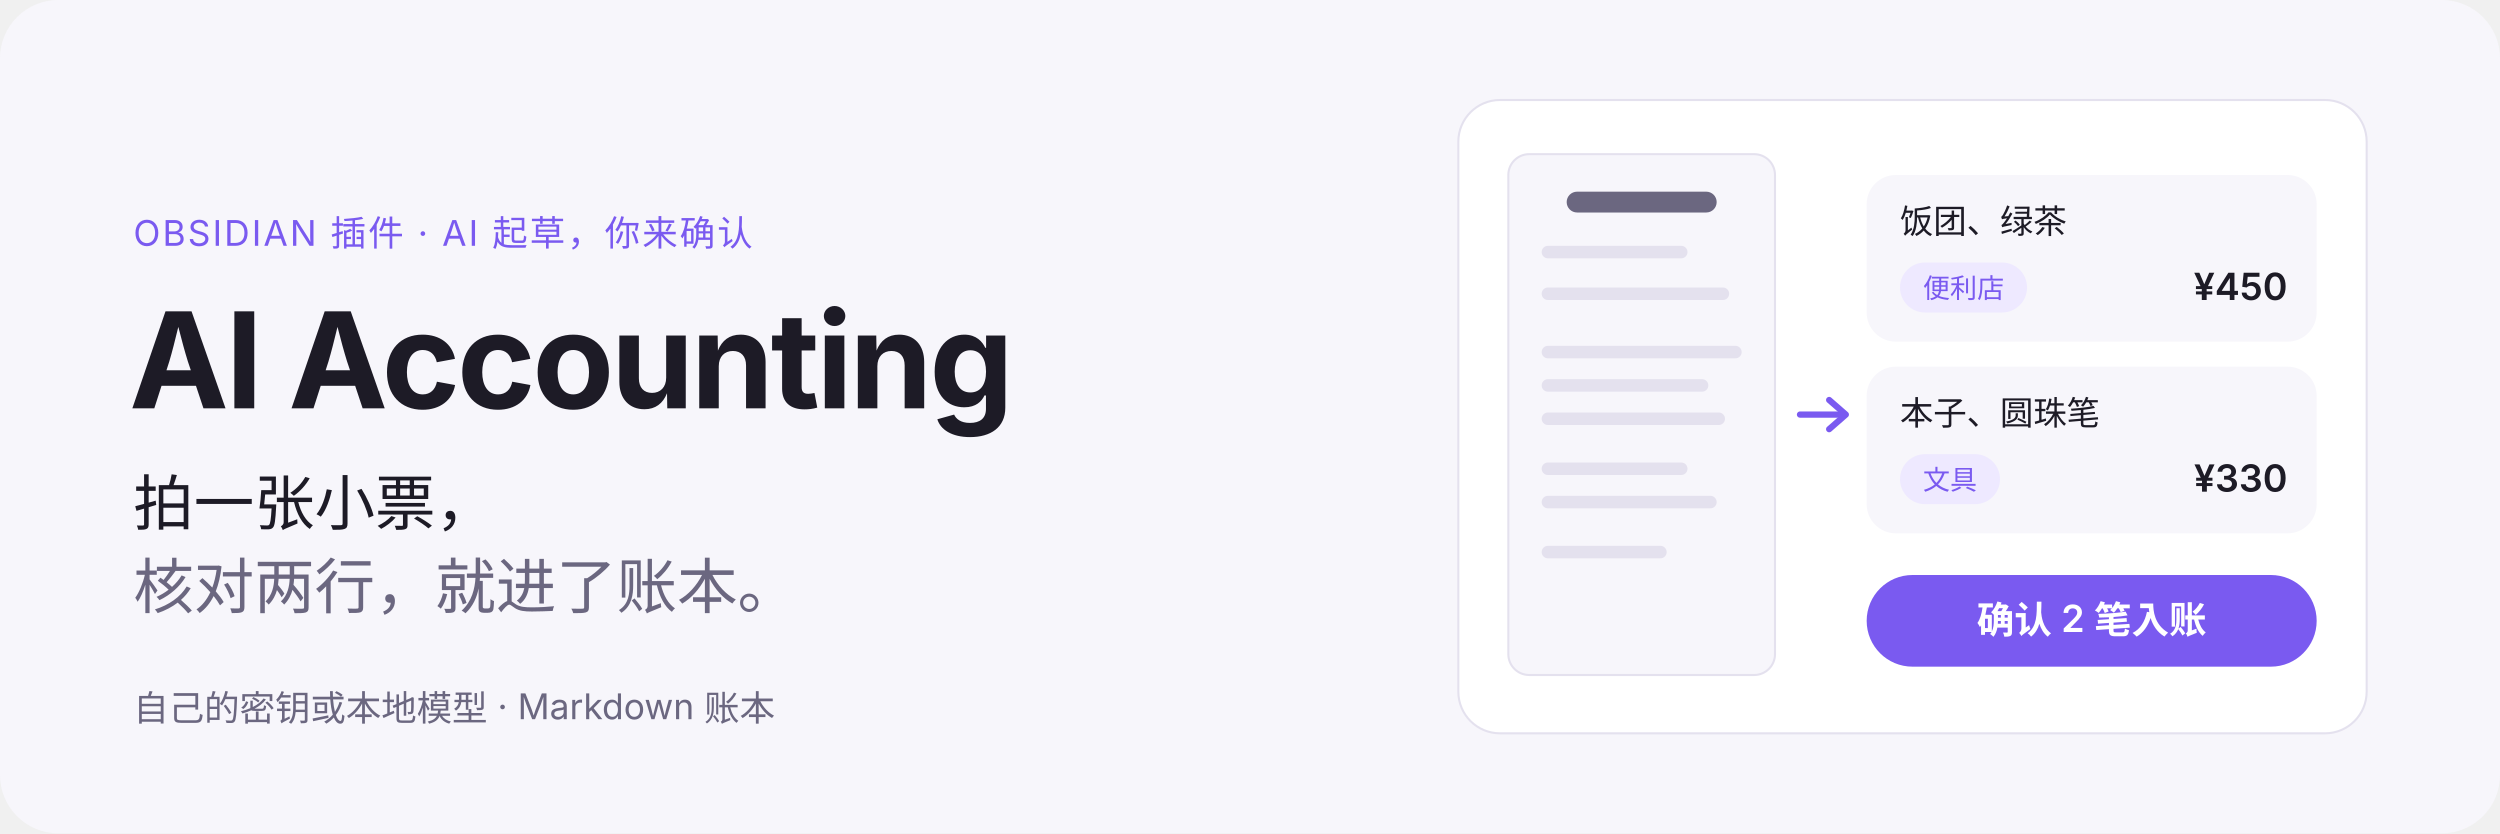
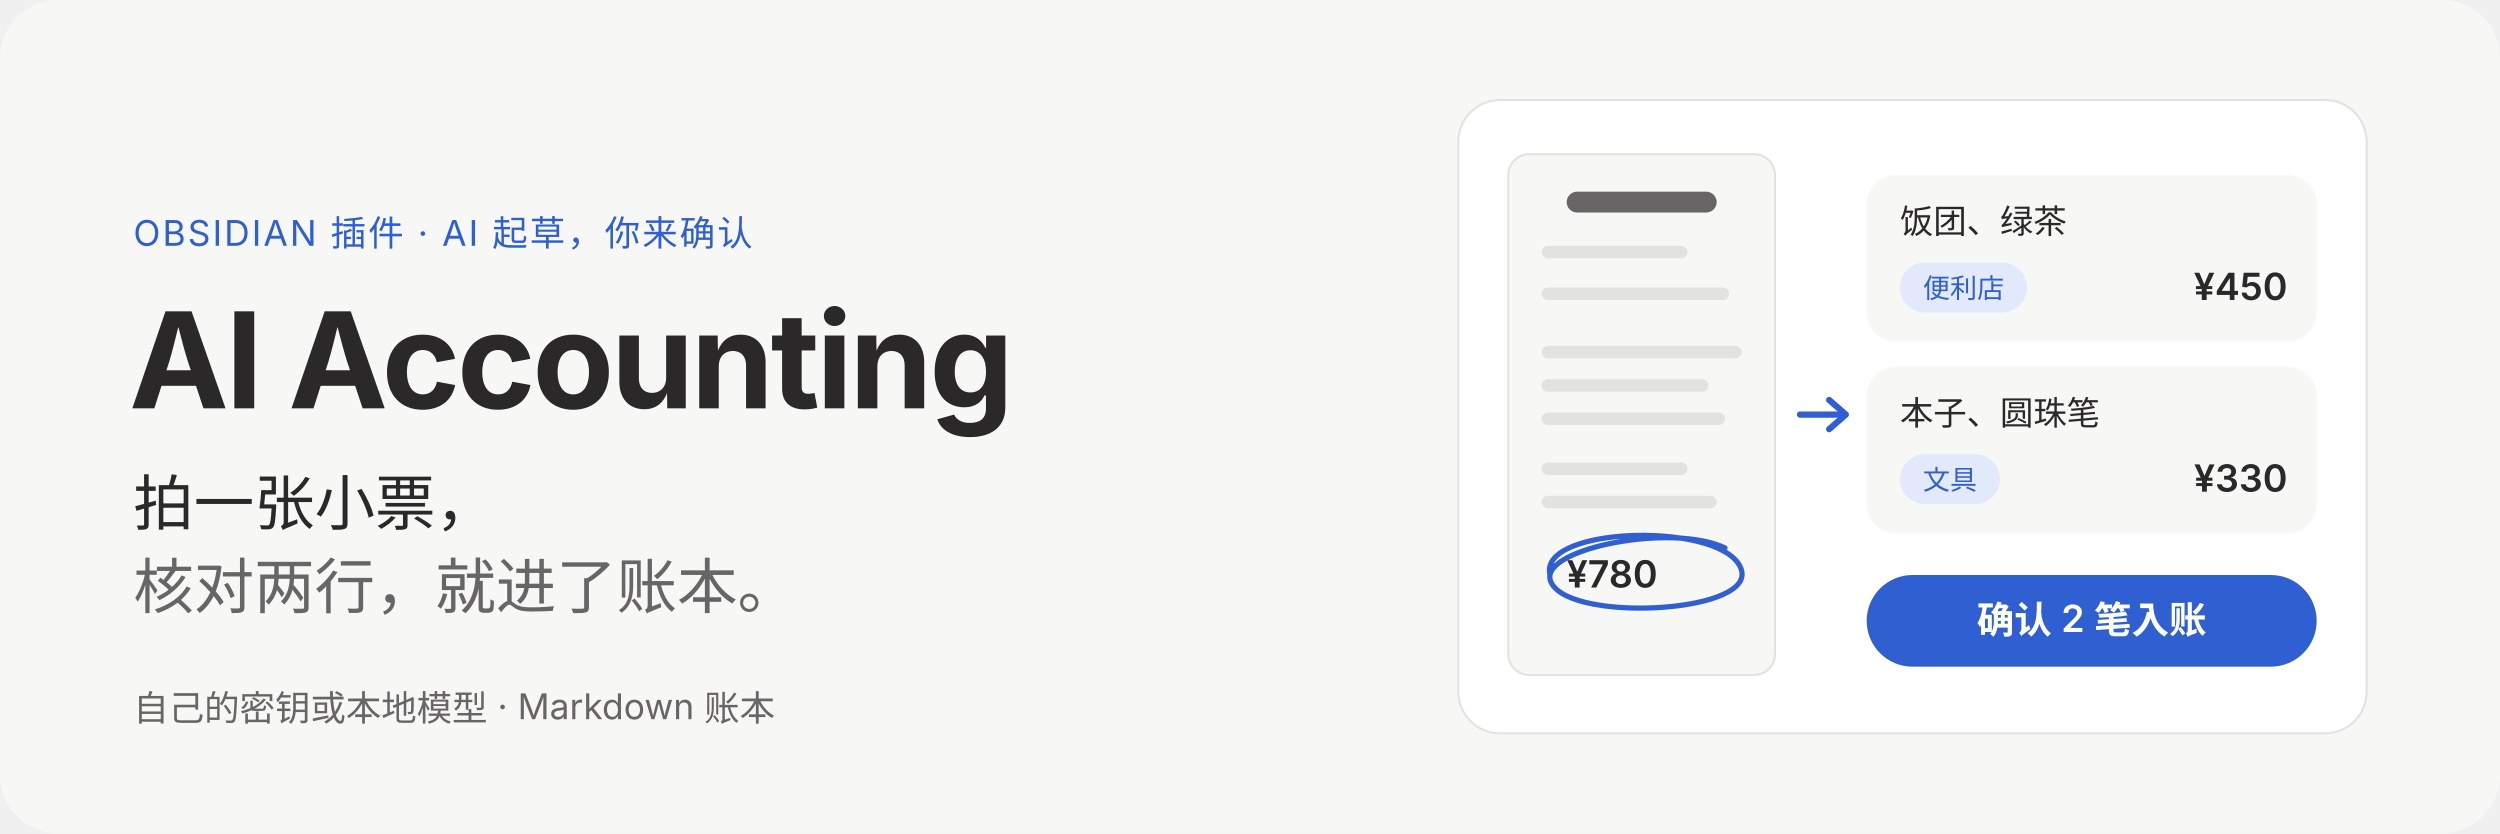
<svg xmlns="http://www.w3.org/2000/svg" width="1200" height="400" viewBox="0 0 1200 400" role="img" aria-labelledby="t d">
-   <rect width="1200" height="400" rx="28" fill="#F7F6FB" />
+   <rect width="1200" height="400" rx="28" fill="#F7F7F5" />
  <g id="title-block" font-family="-apple-system, BlinkMacSystemFont, 'Segoe UI', 'PingFang SC', 'Hiragino Sans', sans-serif">
-     <text x="64" y="118" font-family="-apple-system, BlinkMacSystemFont, 'Segoe UI', 'PingFang SC', 'Hiragino Sans', sans-serif" font-size="17" letter-spacing="1" fill="#7A5AF0">OBSIDIAN 插件 · AI 起草，你来确认</text>
-     <text x="62" y="196" font-size="64" font-weight="700" letter-spacing="-1.5" fill="#1D1B26">AI Accounting</text>
-     <text x="64" y="252" font-size="29" fill="#1D1B26">拍一张小票，</text>
-     <text x="64" y="292" font-size="29" fill="#6B6780">核对两行，就进了账本。</text>
-     <text x="64" y="346" font-family="-apple-system, BlinkMacSystemFont, 'Segoe UI', 'PingFang SC', 'Hiragino Sans', sans-serif" font-size="17" fill="#6B6780">自己的密钥或本地模型 · Markdown 账本</text>
+     <text x="64" y="118" font-family="-apple-system, BlinkMacSystemFont, 'Segoe UI', 'PingFang SC', 'Hiragino Sans', sans-serif" font-size="17" letter-spacing="1" fill="#2F5FD0">OBSIDIAN 插件 · AI 起草，你来确认</text>
+     <text x="62" y="196" font-size="64" font-weight="700" letter-spacing="-1.5" fill="#2A2829">AI Accounting</text>
+     <text x="64" y="252" font-size="29" fill="#2A2829">拍一张小票，</text>
+     <text x="64" y="292" font-size="29" fill="#686566">核对两行，就进了账本。</text>
+     <text x="64" y="346" font-family="-apple-system, BlinkMacSystemFont, 'Segoe UI', 'PingFang SC', 'Hiragino Sans', sans-serif" font-size="17" fill="#686566">自己的密钥或本地模型 · Markdown 账本</text>
  </g>
  <g id="project-proof" font-family="-apple-system, BlinkMacSystemFont, 'Segoe UI', 'PingFang SC', 'Hiragino Sans', sans-serif">
-     <rect x="700" y="48" width="436" height="304" rx="20" fill="#FFFFFF" stroke="#E4E1EE" />
-     <rect x="724" y="74" width="128" height="250" rx="10" fill="#F7F6FB" stroke="#E4E1EE" />
-     <rect x="752" y="92" width="72" height="10" rx="5" fill="#6B6780" />
-     <rect x="740" y="118" width="70" height="6" rx="3" fill="#E4E1EE" />
-     <rect x="740" y="138" width="90" height="6" rx="3" fill="#E4E1EE" />
-     <rect x="740" y="166" width="96" height="6" rx="3" fill="#E4E1EE" />
-     <rect x="740" y="182" width="80" height="6" rx="3" fill="#E4E1EE" />
-     <rect x="740" y="198" width="88" height="6" rx="3" fill="#E4E1EE" />
-     <rect x="740" y="222" width="70" height="6" rx="3" fill="#E4E1EE" />
-     <rect x="740" y="238" width="84" height="6" rx="3" fill="#E4E1EE" />
-     <rect x="740" y="262" width="60" height="6" rx="3" fill="#E4E1EE" />
-     <path d="M864 199 H884" stroke="#7A5AF0" stroke-width="3" stroke-linecap="round" />
-     <path d="M878 192 L886 199 L878 206" fill="none" stroke="#7A5AF0" stroke-width="3" stroke-linecap="round" stroke-linejoin="round" />
-     <rect x="896" y="84" width="216" height="80" rx="14" fill="#F7F6FB" />
-     <text x="912" y="112" font-size="16" fill="#1D1B26">饭团、绿茶</text>
-     <rect x="912" y="126" width="61" height="24" rx="12" fill="#EEE9FF" />
-     <text x="942.5" y="143" font-size="13" text-anchor="middle" fill="#7A5AF0">便利店</text>
-     <text x="1098" y="144" font-size="18" font-weight="600" text-anchor="end" fill="#1D1B26">¥450</text>
-     <rect x="896" y="176" width="216" height="80" rx="14" fill="#F7F6FB" />
-     <text x="912" y="204" font-size="16" fill="#1D1B26">本子、圆珠笔</text>
-     <rect x="912" y="218" width="48" height="24" rx="12" fill="#EEE9FF" />
-     <text x="936.0" y="235" font-size="13" text-anchor="middle" fill="#7A5AF0">文具</text>
-     <text x="1098" y="236" font-size="18" font-weight="600" text-anchor="end" fill="#1D1B26">¥330</text>
-     <rect x="896" y="276" width="216" height="44" rx="22" fill="#7A5AF0" />
+     <rect x="700" y="48" width="436" height="304" rx="20" fill="#FFFFFF" stroke="#E2E2DE" />
+     <rect x="724" y="74" width="128" height="250" rx="10" fill="#F7F7F5" stroke="#E2E2DE" />
+     <rect x="752" y="92" width="72" height="10" rx="5" fill="#686566" />
+     <rect x="740" y="118" width="70" height="6" rx="3" fill="#E2E2DE" />
+     <rect x="740" y="138" width="90" height="6" rx="3" fill="#E2E2DE" />
+     <rect x="740" y="166" width="96" height="6" rx="3" fill="#E2E2DE" />
+     <rect x="740" y="182" width="80" height="6" rx="3" fill="#E2E2DE" />
+     <rect x="740" y="198" width="88" height="6" rx="3" fill="#E2E2DE" />
+     <rect x="740" y="222" width="70" height="6" rx="3" fill="#E2E2DE" />
+     <rect x="740" y="238" width="84" height="6" rx="3" fill="#E2E2DE" />
+     <text x="752" y="282" font-size="18" font-weight="600" fill="#2A2829">¥780</text>
+     <path d="M744 276 C738 252 830 250 836 274 C841 295 749 299 744 278 C741 263 803 251 828 263" fill="none" stroke="#2F5FD0" stroke-width="2.5" stroke-linecap="round" />
+     <path d="M864 199 H884" stroke="#2F5FD0" stroke-width="3" stroke-linecap="round" />
+     <path d="M878 192 L886 199 L878 206" fill="none" stroke="#2F5FD0" stroke-width="3" stroke-linecap="round" stroke-linejoin="round" />
+     <rect x="896" y="84" width="216" height="80" rx="14" fill="#F7F7F5" />
+     <text x="912" y="112" font-size="16" fill="#2A2829">饭团、绿茶</text>
+     <rect x="912" y="126" width="61" height="24" rx="12" fill="#E2E9FB" />
+     <text x="942.5" y="143" font-size="13" text-anchor="middle" fill="#2F5FD0">便利店</text>
+     <text x="1098" y="144" font-size="18" font-weight="600" text-anchor="end" fill="#2A2829">¥450</text>
+     <rect x="896" y="176" width="216" height="80" rx="14" fill="#F7F7F5" />
+     <text x="912" y="204" font-size="16" fill="#2A2829">本子、圆珠笔</text>
+     <rect x="912" y="218" width="48" height="24" rx="12" fill="#E2E9FB" />
+     <text x="936.0" y="235" font-size="13" text-anchor="middle" fill="#2F5FD0">文具</text>
+     <text x="1098" y="236" font-size="18" font-weight="600" text-anchor="end" fill="#2A2829">¥330</text>
+     <rect x="896" y="276" width="216" height="44" rx="22" fill="#2F5FD0" />
    <text x="1004" y="304" font-size="18" font-weight="600" text-anchor="middle" fill="#FFFFFF">确认 2 笔入账</text>
  </g>
</svg>
